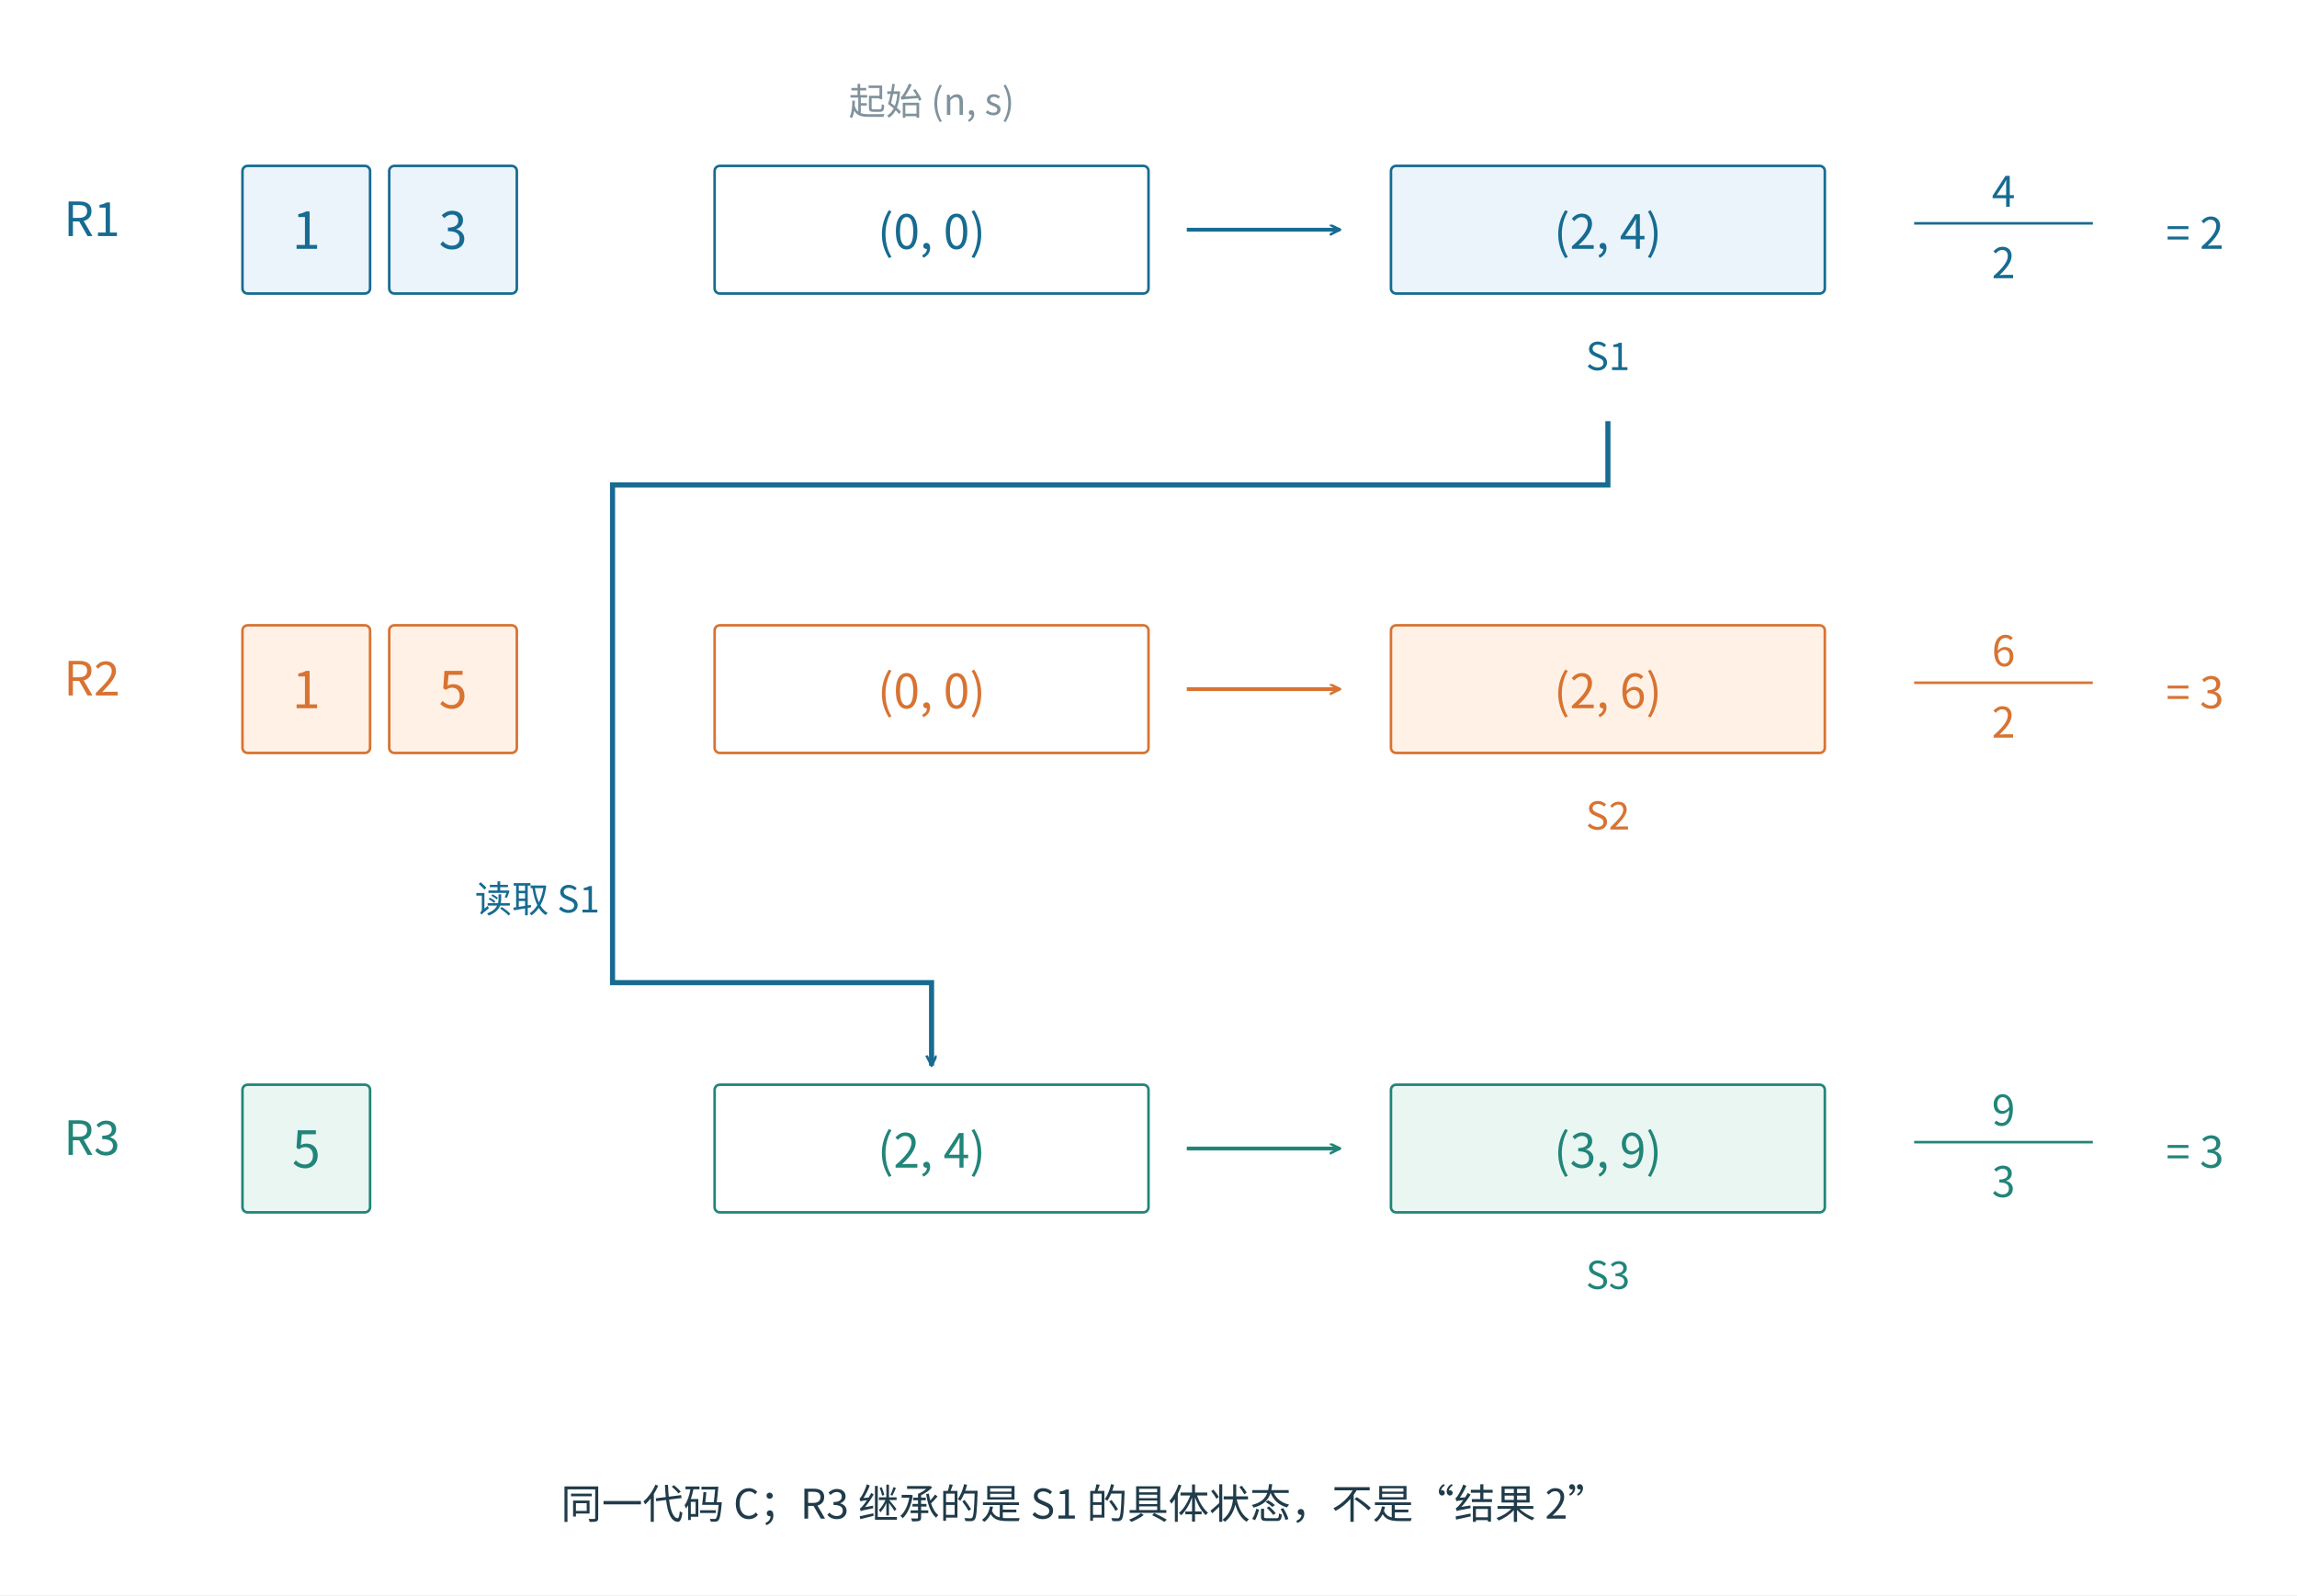
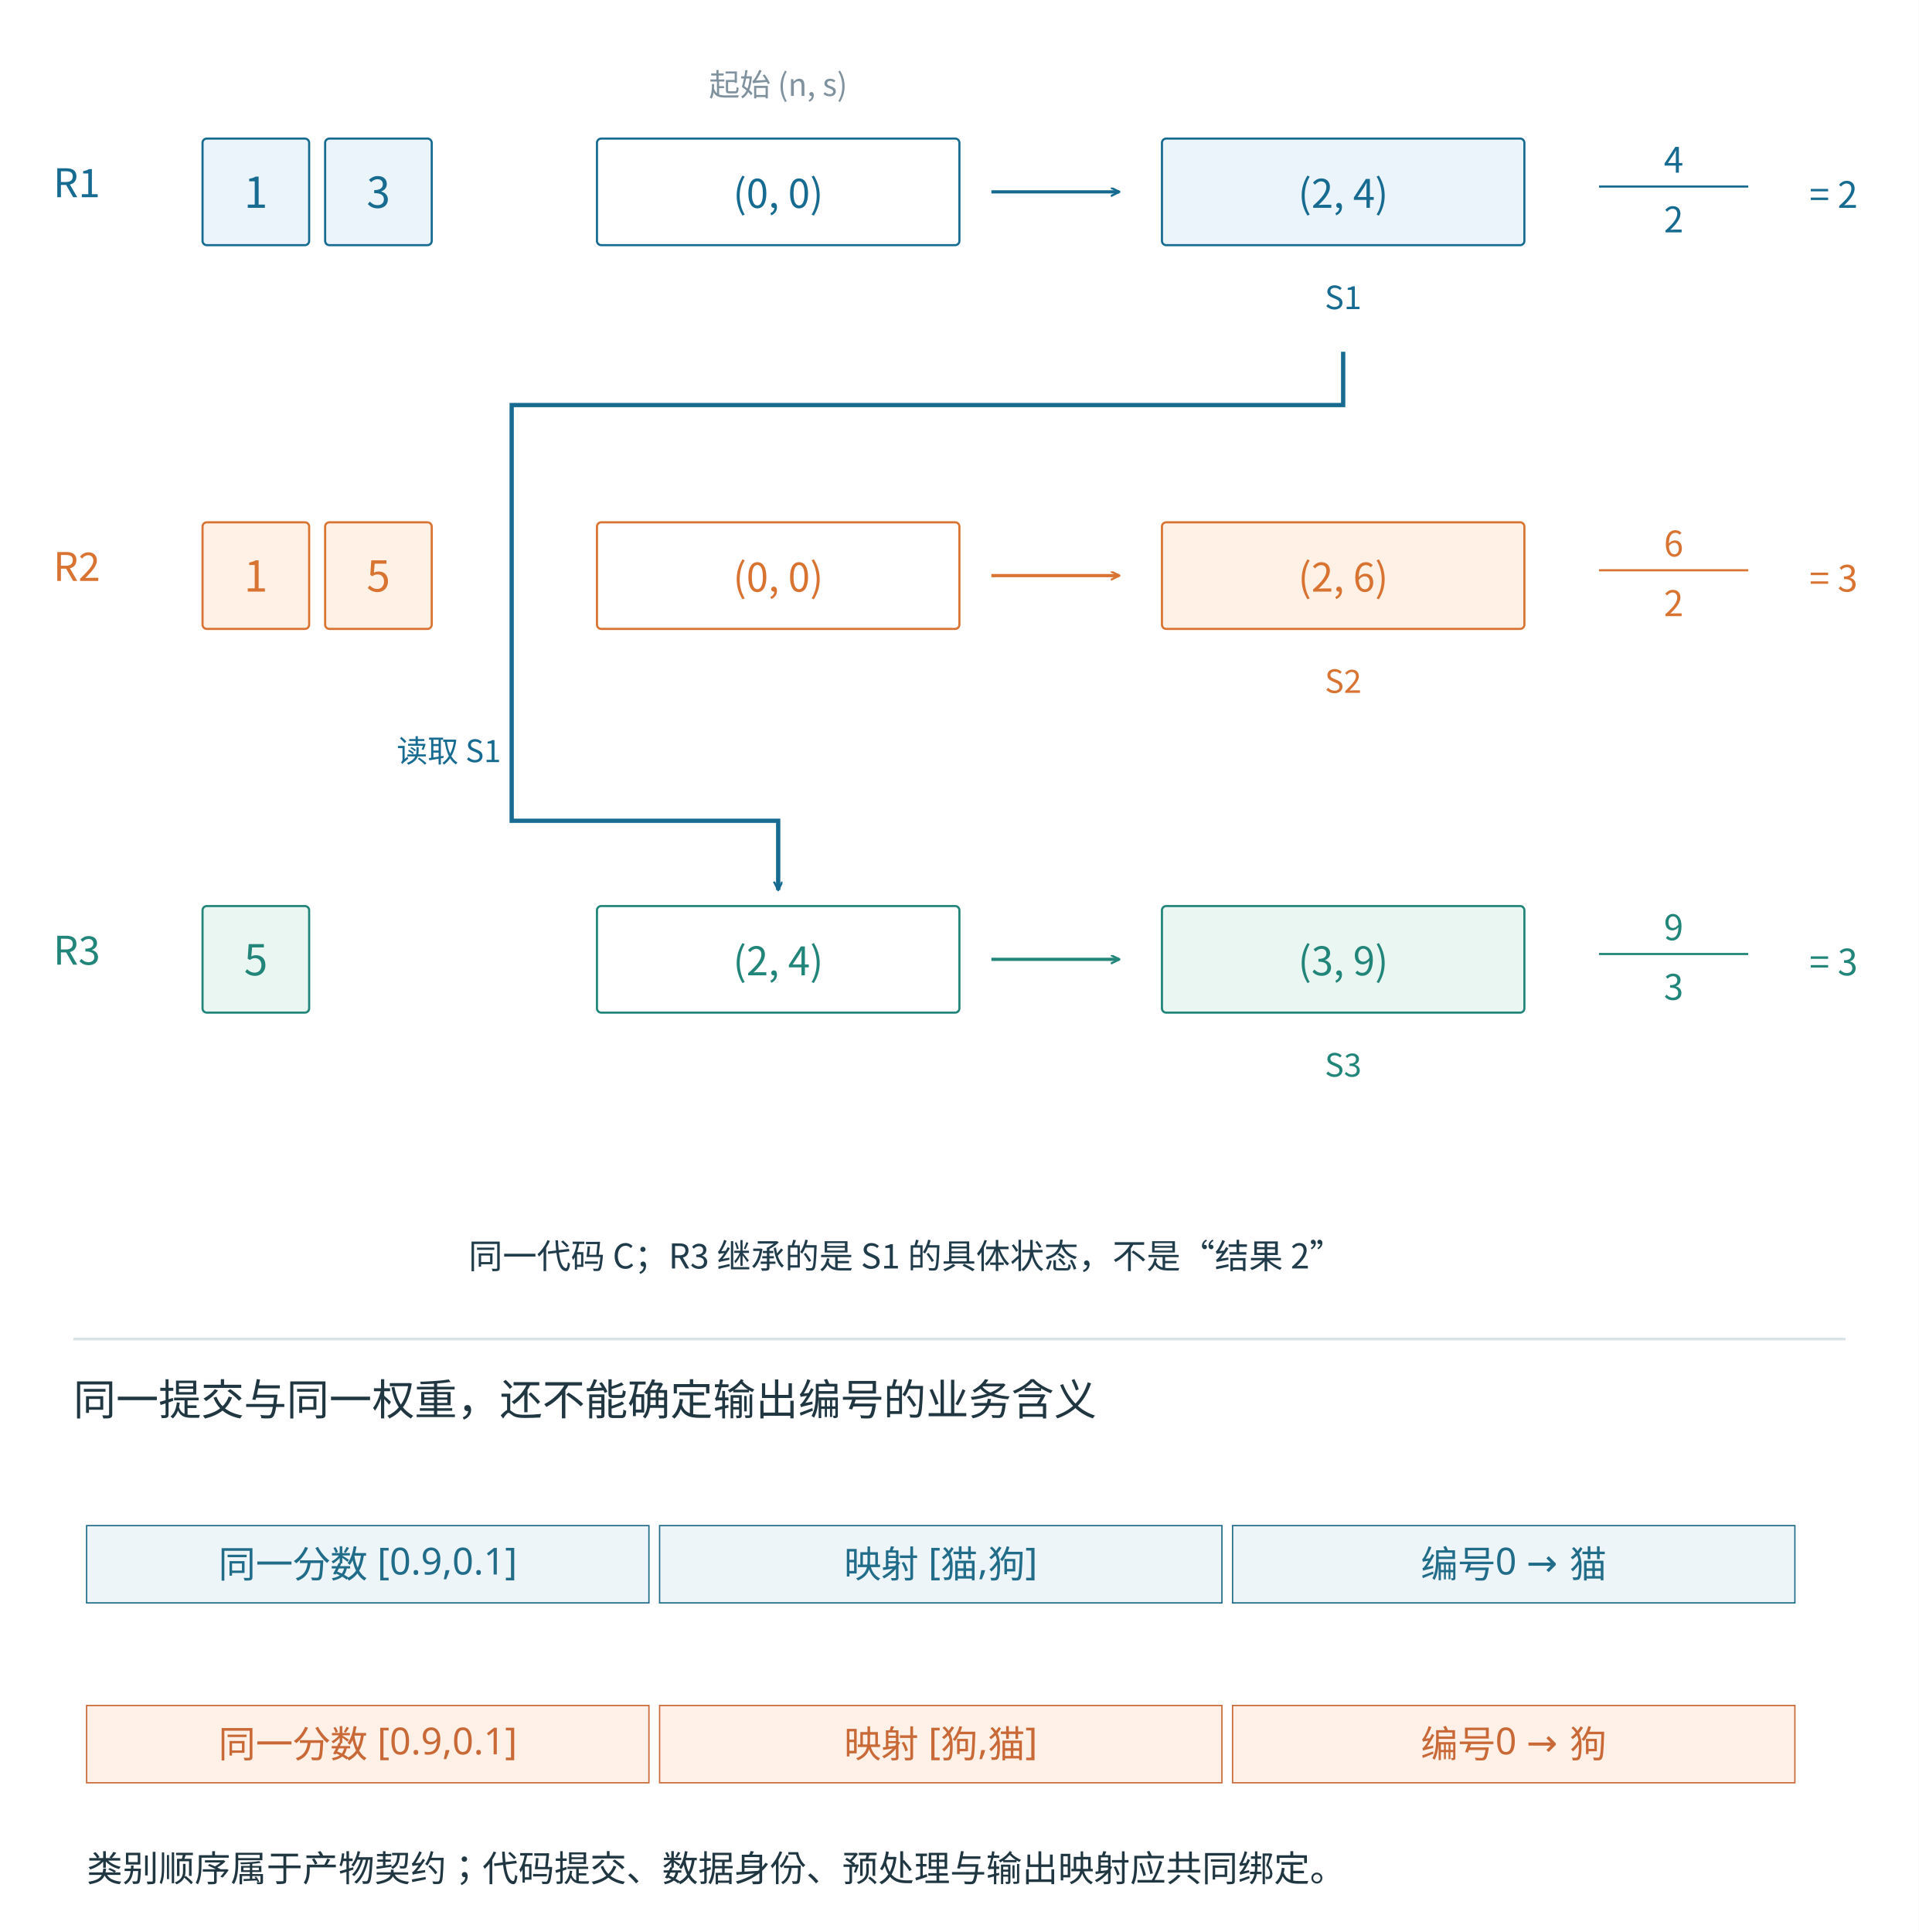
- <svg xmlns="http://www.w3.org/2000/svg" width="1800" height="1250" viewBox="0 0 1800 1250" role="img">
-   <rect width="1800" height="1250" fill="white" />
-   <defs>
-     <marker id="b" markerWidth="9" markerHeight="9" refX="8" refY="4" orient="auto" markerUnits="userSpaceOnUse">
-       <path d="M0 0 L8 4 L0 8" fill="none" stroke="#176b91" stroke-width="2" />
-     </marker>
-     <marker id="o" markerWidth="9" markerHeight="9" refX="8" refY="4" orient="auto" markerUnits="userSpaceOnUse">
-       <path d="M0 0 L8 4 L0 8" fill="none" stroke="#d87332" stroke-width="2" />
-     </marker>
-     <marker id="g" markerWidth="9" markerHeight="9" refX="8" refY="4" orient="auto" markerUnits="userSpaceOnUse">
-       <path d="M0 0 L8 4 L0 8" fill="none" stroke="#80929d" stroke-width="2" />
-     </marker>
-     <marker id="t" markerWidth="9" markerHeight="9" refX="8" refY="4" orient="auto" markerUnits="userSpaceOnUse">
-       <path d="M0 0 L8 4 L0 8" fill="none" stroke="#218579" stroke-width="2" />
-     </marker>
-   </defs>
-   <g font-family="Microsoft YaHei, Noto Sans CJK SC, sans-serif">
-     <text x="50" y="185" font-size="37" fill="#176b91" text-anchor="start" font-weight="400">R1</text>
-     <rect x="190" y="130" width="100" height="100" rx="4" fill="#eaf4fa" stroke="#176b91" stroke-width="2" />
-     <text x="240" y="195" font-size="40" fill="#176b91" text-anchor="middle" font-weight="400">1</text>
-     <rect x="305" y="130" width="100" height="100" rx="4" fill="#eaf4fa" stroke="#176b91" stroke-width="2" />
-     <text x="355" y="195" font-size="40" fill="#176b91" text-anchor="middle" font-weight="400">3</text>
-     <text x="730" y="90" font-size="29" fill="#80929d" text-anchor="middle" font-weight="400">起始 (n, s)</text>
-     <rect x="560" y="130" width="340" height="100" rx="4" fill="white" stroke="#176b91" stroke-width="2" />
-     <text x="730" y="195" font-size="37" fill="#176b91" text-anchor="middle" font-weight="400">(0, 0)</text>
-     <line x1="930" y1="180" x2="1050" y2="180" stroke="#176b91" stroke-width="3" marker-end="url(#b)" />
-     <rect x="1090" y="130" width="340" height="100" rx="4" fill="#eaf4fa" stroke="#176b91" stroke-width="2" />
-     <text x="1260" y="195" font-size="37" fill="#176b91" text-anchor="middle" font-weight="400">(2, 4)</text>
-     <text x="1570" y="162" font-size="33" fill="#176b91" text-anchor="middle" font-weight="400">4</text>
-     <line x1="1500" y1="175" x2="1640" y2="175" stroke="#176b91" stroke-width="2" />
-     <text x="1570" y="218" font-size="33" fill="#176b91" text-anchor="middle" font-weight="400">2</text>
-     <text x="1720" y="195" font-size="34" fill="#176b91" text-anchor="middle" font-weight="400">= 2</text>
-     <text x="1260" y="290" font-size="30" fill="#176b91" text-anchor="middle" font-weight="400">S1</text>
-     <text x="50" y="545" font-size="37" fill="#d87332" text-anchor="start" font-weight="400">R2</text>
-     <rect x="190" y="490" width="100" height="100" rx="4" fill="#fff1e5" stroke="#d87332" stroke-width="2" />
-     <text x="240" y="555" font-size="40" fill="#d87332" text-anchor="middle" font-weight="400">1</text>
-     <rect x="305" y="490" width="100" height="100" rx="4" fill="#fff1e5" stroke="#d87332" stroke-width="2" />
-     <text x="355" y="555" font-size="40" fill="#d87332" text-anchor="middle" font-weight="400">5</text>
-     <text x="730" y="450" font-size="29" fill="#80929d" text-anchor="middle" font-weight="400" />
-     <rect x="560" y="490" width="340" height="100" rx="4" fill="white" stroke="#d87332" stroke-width="2" />
-     <text x="730" y="555" font-size="37" fill="#d87332" text-anchor="middle" font-weight="400">(0, 0)</text>
-     <line x1="930" y1="540" x2="1050" y2="540" stroke="#d87332" stroke-width="3" marker-end="url(#o)" />
-     <rect x="1090" y="490" width="340" height="100" rx="4" fill="#fff1e5" stroke="#d87332" stroke-width="2" />
-     <text x="1260" y="555" font-size="37" fill="#d87332" text-anchor="middle" font-weight="400">(2, 6)</text>
-     <text x="1570" y="522" font-size="33" fill="#d87332" text-anchor="middle" font-weight="400">6</text>
-     <line x1="1500" y1="535" x2="1640" y2="535" stroke="#d87332" stroke-width="2" />
-     <text x="1570" y="578" font-size="33" fill="#d87332" text-anchor="middle" font-weight="400">2</text>
-     <text x="1720" y="555" font-size="34" fill="#d87332" text-anchor="middle" font-weight="400">= 3</text>
-     <text x="1260" y="650" font-size="30" fill="#d87332" text-anchor="middle" font-weight="400">S2</text>
-     <text x="50" y="905" font-size="37" fill="#218579" text-anchor="start" font-weight="400">R3</text>
-     <rect x="190" y="850" width="100" height="100" rx="4" fill="#eaf6f2" stroke="#218579" stroke-width="2" />
-     <text x="240" y="915" font-size="40" fill="#218579" text-anchor="middle" font-weight="400">5</text>
-     <text x="730" y="810" font-size="29" fill="#80929d" text-anchor="middle" font-weight="400" />
-     <rect x="560" y="850" width="340" height="100" rx="4" fill="white" stroke="#218579" stroke-width="2" />
-     <text x="730" y="915" font-size="37" fill="#218579" text-anchor="middle" font-weight="400">(2, 4)</text>
-     <line x1="930" y1="900" x2="1050" y2="900" stroke="#218579" stroke-width="3" marker-end="url(#t)" />
-     <rect x="1090" y="850" width="340" height="100" rx="4" fill="#eaf6f2" stroke="#218579" stroke-width="2" />
-     <text x="1260" y="915" font-size="37" fill="#218579" text-anchor="middle" font-weight="400">(3, 9)</text>
-     <text x="1570" y="882" font-size="33" fill="#218579" text-anchor="middle" font-weight="400">9</text>
-     <line x1="1500" y1="895" x2="1640" y2="895" stroke="#218579" stroke-width="2" />
-     <text x="1570" y="938" font-size="33" fill="#218579" text-anchor="middle" font-weight="400">3</text>
-     <text x="1720" y="915" font-size="34" fill="#218579" text-anchor="middle" font-weight="400">= 3</text>
-     <text x="1260" y="1010" font-size="30" fill="#218579" text-anchor="middle" font-weight="400">S3</text>
-     <path d="M 1260 330 L 1260 380 L 480 380 L 480 770 L 730 770 L 730 835" fill="none" stroke="#176b91" stroke-width="4" marker-end="url(#b)" />
-     <text x="470" y="715" font-size="29" fill="#176b91" text-anchor="end" font-weight="400">读取 S1</text>
-     <text x="850" y="1190" font-size="32" fill="#203b4a" text-anchor="middle" font-weight="400">同一代码 C；R3 继承的是 S1 的具体状态，不是“结果 2”</text>
+ <svg xmlns="http://www.w3.org/2000/svg" width="1800" height="1812.5" viewBox="0 0 1800 1812.5" role="img">
+   <svg width="1800" height="1250" viewBox="0 0 1800 1250" role="img">
+     <rect width="1800" height="1250" fill="white" />
+     <defs>
+       <marker id="b" markerWidth="9" markerHeight="9" refX="8" refY="4" orient="auto" markerUnits="userSpaceOnUse">
+         <path d="M0 0 L8 4 L0 8" fill="none" stroke="#176b91" stroke-width="2" />
+       </marker>
+       <marker id="o" markerWidth="9" markerHeight="9" refX="8" refY="4" orient="auto" markerUnits="userSpaceOnUse">
+         <path d="M0 0 L8 4 L0 8" fill="none" stroke="#d87332" stroke-width="2" />
+       </marker>
+       <marker id="g" markerWidth="9" markerHeight="9" refX="8" refY="4" orient="auto" markerUnits="userSpaceOnUse">
+         <path d="M0 0 L8 4 L0 8" fill="none" stroke="#80929d" stroke-width="2" />
+       </marker>
+       <marker id="t" markerWidth="9" markerHeight="9" refX="8" refY="4" orient="auto" markerUnits="userSpaceOnUse">
+         <path d="M0 0 L8 4 L0 8" fill="none" stroke="#218579" stroke-width="2" />
+       </marker>
+     </defs>
+     <g font-family="Microsoft YaHei, Noto Sans CJK SC, sans-serif">
+       <text x="50" y="185" font-size="37" fill="#176b91" text-anchor="start" font-weight="400">R1</text>
+       <rect x="190" y="130" width="100" height="100" rx="4" fill="#eaf4fa" stroke="#176b91" stroke-width="2" />
+       <text x="240" y="195" font-size="40" fill="#176b91" text-anchor="middle" font-weight="400">1</text>
+       <rect x="305" y="130" width="100" height="100" rx="4" fill="#eaf4fa" stroke="#176b91" stroke-width="2" />
+       <text x="355" y="195" font-size="40" fill="#176b91" text-anchor="middle" font-weight="400">3</text>
+       <text x="730" y="90" font-size="29" fill="#80929d" text-anchor="middle" font-weight="400">起始 (n, s)</text>
+       <rect x="560" y="130" width="340" height="100" rx="4" fill="white" stroke="#176b91" stroke-width="2" />
+       <text x="730" y="195" font-size="37" fill="#176b91" text-anchor="middle" font-weight="400">(0, 0)</text>
+       <line x1="930" y1="180" x2="1050" y2="180" stroke="#176b91" stroke-width="3" marker-end="url(#b)" />
+       <rect x="1090" y="130" width="340" height="100" rx="4" fill="#eaf4fa" stroke="#176b91" stroke-width="2" />
+       <text x="1260" y="195" font-size="37" fill="#176b91" text-anchor="middle" font-weight="400">(2, 4)</text>
+       <text x="1570" y="162" font-size="33" fill="#176b91" text-anchor="middle" font-weight="400">4</text>
+       <line x1="1500" y1="175" x2="1640" y2="175" stroke="#176b91" stroke-width="2" />
+       <text x="1570" y="218" font-size="33" fill="#176b91" text-anchor="middle" font-weight="400">2</text>
+       <text x="1720" y="195" font-size="34" fill="#176b91" text-anchor="middle" font-weight="400">= 2</text>
+       <text x="1260" y="290" font-size="30" fill="#176b91" text-anchor="middle" font-weight="400">S1</text>
+       <text x="50" y="545" font-size="37" fill="#d87332" text-anchor="start" font-weight="400">R2</text>
+       <rect x="190" y="490" width="100" height="100" rx="4" fill="#fff1e5" stroke="#d87332" stroke-width="2" />
+       <text x="240" y="555" font-size="40" fill="#d87332" text-anchor="middle" font-weight="400">1</text>
+       <rect x="305" y="490" width="100" height="100" rx="4" fill="#fff1e5" stroke="#d87332" stroke-width="2" />
+       <text x="355" y="555" font-size="40" fill="#d87332" text-anchor="middle" font-weight="400">5</text>
+       <text x="730" y="450" font-size="29" fill="#80929d" text-anchor="middle" font-weight="400" />
+       <rect x="560" y="490" width="340" height="100" rx="4" fill="white" stroke="#d87332" stroke-width="2" />
+       <text x="730" y="555" font-size="37" fill="#d87332" text-anchor="middle" font-weight="400">(0, 0)</text>
+       <line x1="930" y1="540" x2="1050" y2="540" stroke="#d87332" stroke-width="3" marker-end="url(#o)" />
+       <rect x="1090" y="490" width="340" height="100" rx="4" fill="#fff1e5" stroke="#d87332" stroke-width="2" />
+       <text x="1260" y="555" font-size="37" fill="#d87332" text-anchor="middle" font-weight="400">(2, 6)</text>
+       <text x="1570" y="522" font-size="33" fill="#d87332" text-anchor="middle" font-weight="400">6</text>
+       <line x1="1500" y1="535" x2="1640" y2="535" stroke="#d87332" stroke-width="2" />
+       <text x="1570" y="578" font-size="33" fill="#d87332" text-anchor="middle" font-weight="400">2</text>
+       <text x="1720" y="555" font-size="34" fill="#d87332" text-anchor="middle" font-weight="400">= 3</text>
+       <text x="1260" y="650" font-size="30" fill="#d87332" text-anchor="middle" font-weight="400">S2</text>
+       <text x="50" y="905" font-size="37" fill="#218579" text-anchor="start" font-weight="400">R3</text>
+       <rect x="190" y="850" width="100" height="100" rx="4" fill="#eaf6f2" stroke="#218579" stroke-width="2" />
+       <text x="240" y="915" font-size="40" fill="#218579" text-anchor="middle" font-weight="400">5</text>
+       <text x="730" y="810" font-size="29" fill="#80929d" text-anchor="middle" font-weight="400" />
+       <rect x="560" y="850" width="340" height="100" rx="4" fill="white" stroke="#218579" stroke-width="2" />
+       <text x="730" y="915" font-size="37" fill="#218579" text-anchor="middle" font-weight="400">(2, 4)</text>
+       <line x1="930" y1="900" x2="1050" y2="900" stroke="#218579" stroke-width="3" marker-end="url(#t)" />
+       <rect x="1090" y="850" width="340" height="100" rx="4" fill="#eaf6f2" stroke="#218579" stroke-width="2" />
+       <text x="1260" y="915" font-size="37" fill="#218579" text-anchor="middle" font-weight="400">(3, 9)</text>
+       <text x="1570" y="882" font-size="33" fill="#218579" text-anchor="middle" font-weight="400">9</text>
+       <line x1="1500" y1="895" x2="1640" y2="895" stroke="#218579" stroke-width="2" />
+       <text x="1570" y="938" font-size="33" fill="#218579" text-anchor="middle" font-weight="400">3</text>
+       <text x="1720" y="915" font-size="34" fill="#218579" text-anchor="middle" font-weight="400">= 3</text>
+       <text x="1260" y="1010" font-size="30" fill="#218579" text-anchor="middle" font-weight="400">S3</text>
+       <path d="M 1260 330 L 1260 380 L 480 380 L 480 770 L 730 770 L 730 835" fill="none" stroke="#176b91" stroke-width="4" marker-end="url(#b)" />
+       <text x="470" y="715" font-size="29" fill="#176b91" text-anchor="end" font-weight="400">读取 S1</text>
+       <text x="850" y="1190" font-size="32" fill="#203b4a" text-anchor="middle" font-weight="400">同一代码 C；R3 继承的是 S1 的具体状态，不是“结果 2”</text>
+     </g>
+   </svg>
+   <g id="round-20261105c-teaching" transform="translate(0 1250) scale(1.25)">
+     <g font-family="Microsoft YaHei, sans-serif">
+       <rect width="1440" height="450" fill="white" />
+       <line x1="55" y1="5" x2="1385" y2="5" stroke="#d8e3e8" stroke-width="2" stroke-dasharray="" />
+       <text x="55" y="62" font-size="32" fill="#203742" text-anchor="start">同一提交与同一权重，还不能确定输出编号的业务含义</text>
+       <rect x="65" y="145" width="422" height="58" fill="#edf5f8" stroke="#216c89" />
+       <text x="276.0" y="184" font-size="28" fill="#216c89" text-anchor="middle">同一分数 [0.9,0.1]</text>
+       <rect x="495" y="145" width="422" height="58" fill="#edf5f8" stroke="#216c89" />
+       <text x="706.0" y="184" font-size="28" fill="#216c89" text-anchor="middle">映射 [猫,狗]</text>
+       <rect x="925" y="145" width="422" height="58" fill="#edf5f8" stroke="#216c89" />
+       <text x="1136.0" y="184" font-size="28" fill="#216c89" text-anchor="middle">编号0 → 猫</text>
+       <rect x="65" y="280" width="422" height="58" fill="#fff1e7" stroke="#c96937" />
+       <text x="276.0" y="319" font-size="28" fill="#c96937" text-anchor="middle">同一分数 [0.9,0.1]</text>
+       <rect x="495" y="280" width="422" height="58" fill="#fff1e7" stroke="#c96937" />
+       <text x="706.0" y="319" font-size="28" fill="#c96937" text-anchor="middle">映射 [狗,猫]</text>
+       <rect x="925" y="280" width="422" height="58" fill="#fff1e7" stroke="#c96937" />
+       <text x="1136.0" y="319" font-size="28" fill="#c96937" text-anchor="middle">编号0 → 狗</text>
+       <text x="65" y="412" font-size="27" fill="#203742" text-anchor="start">类别顺序属于产物契约；代码提交、数据身份、预处理与输出映射应共同绑定。</text>
+     </g>
  </g>
</svg>
